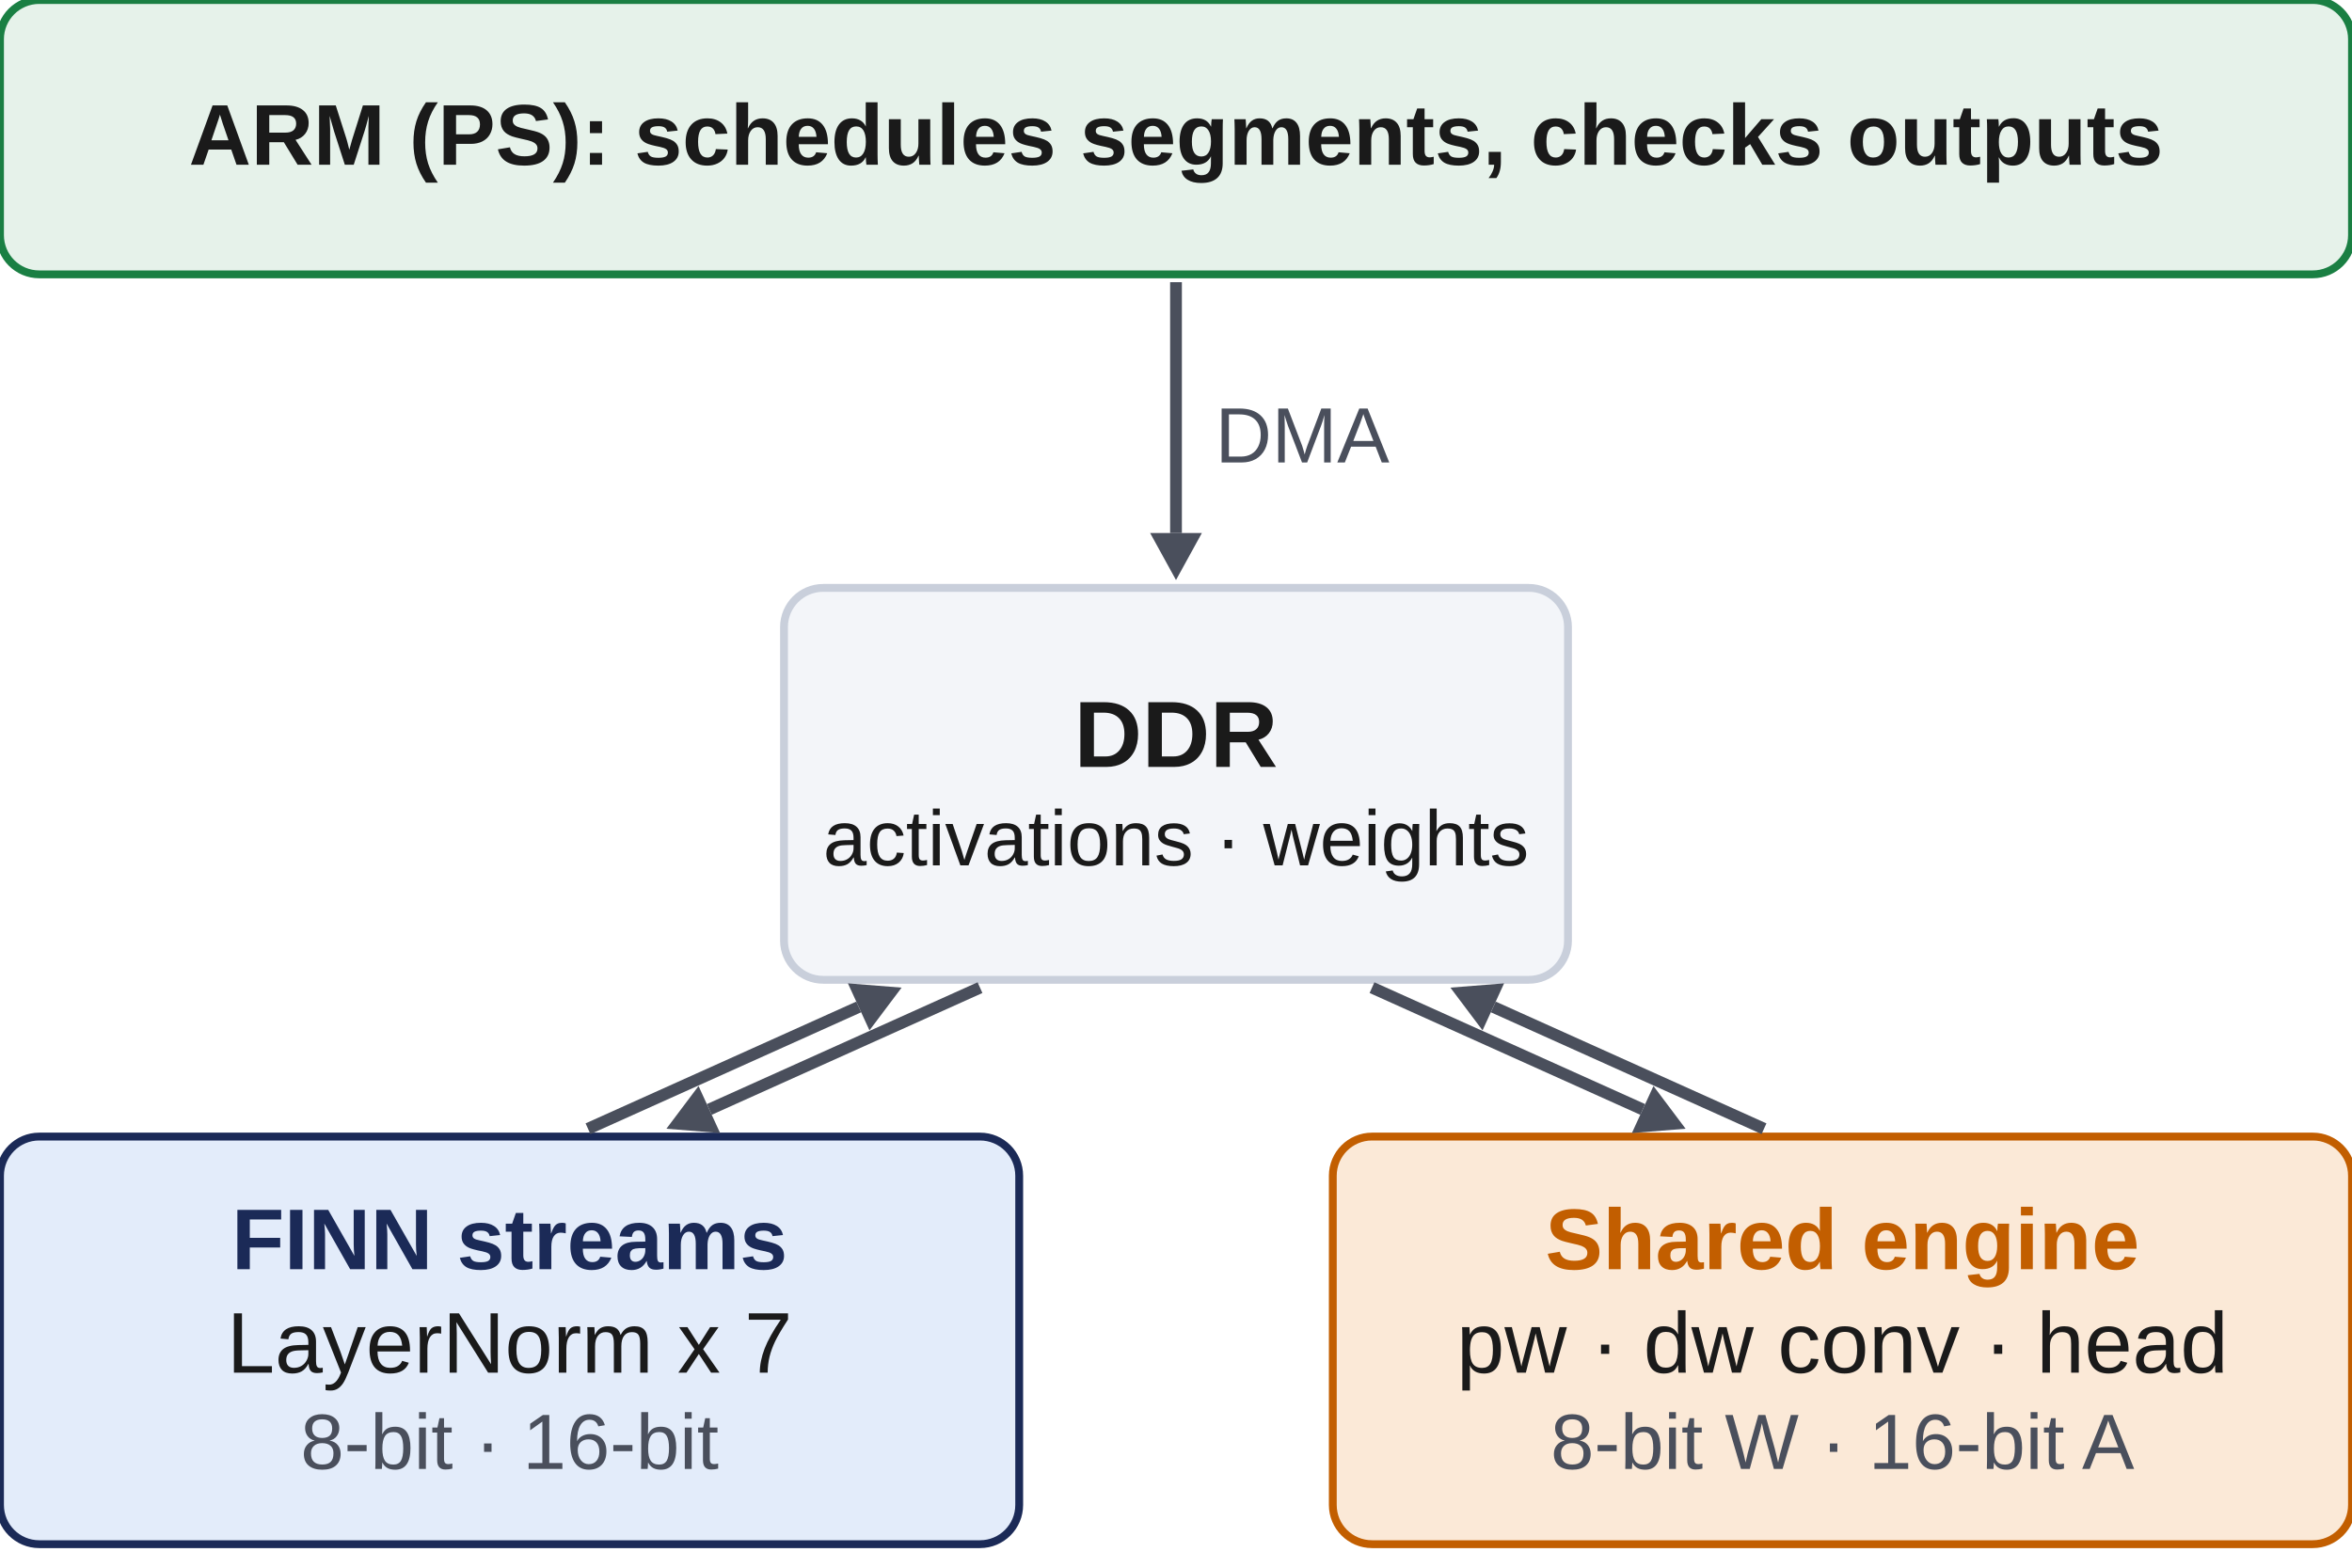
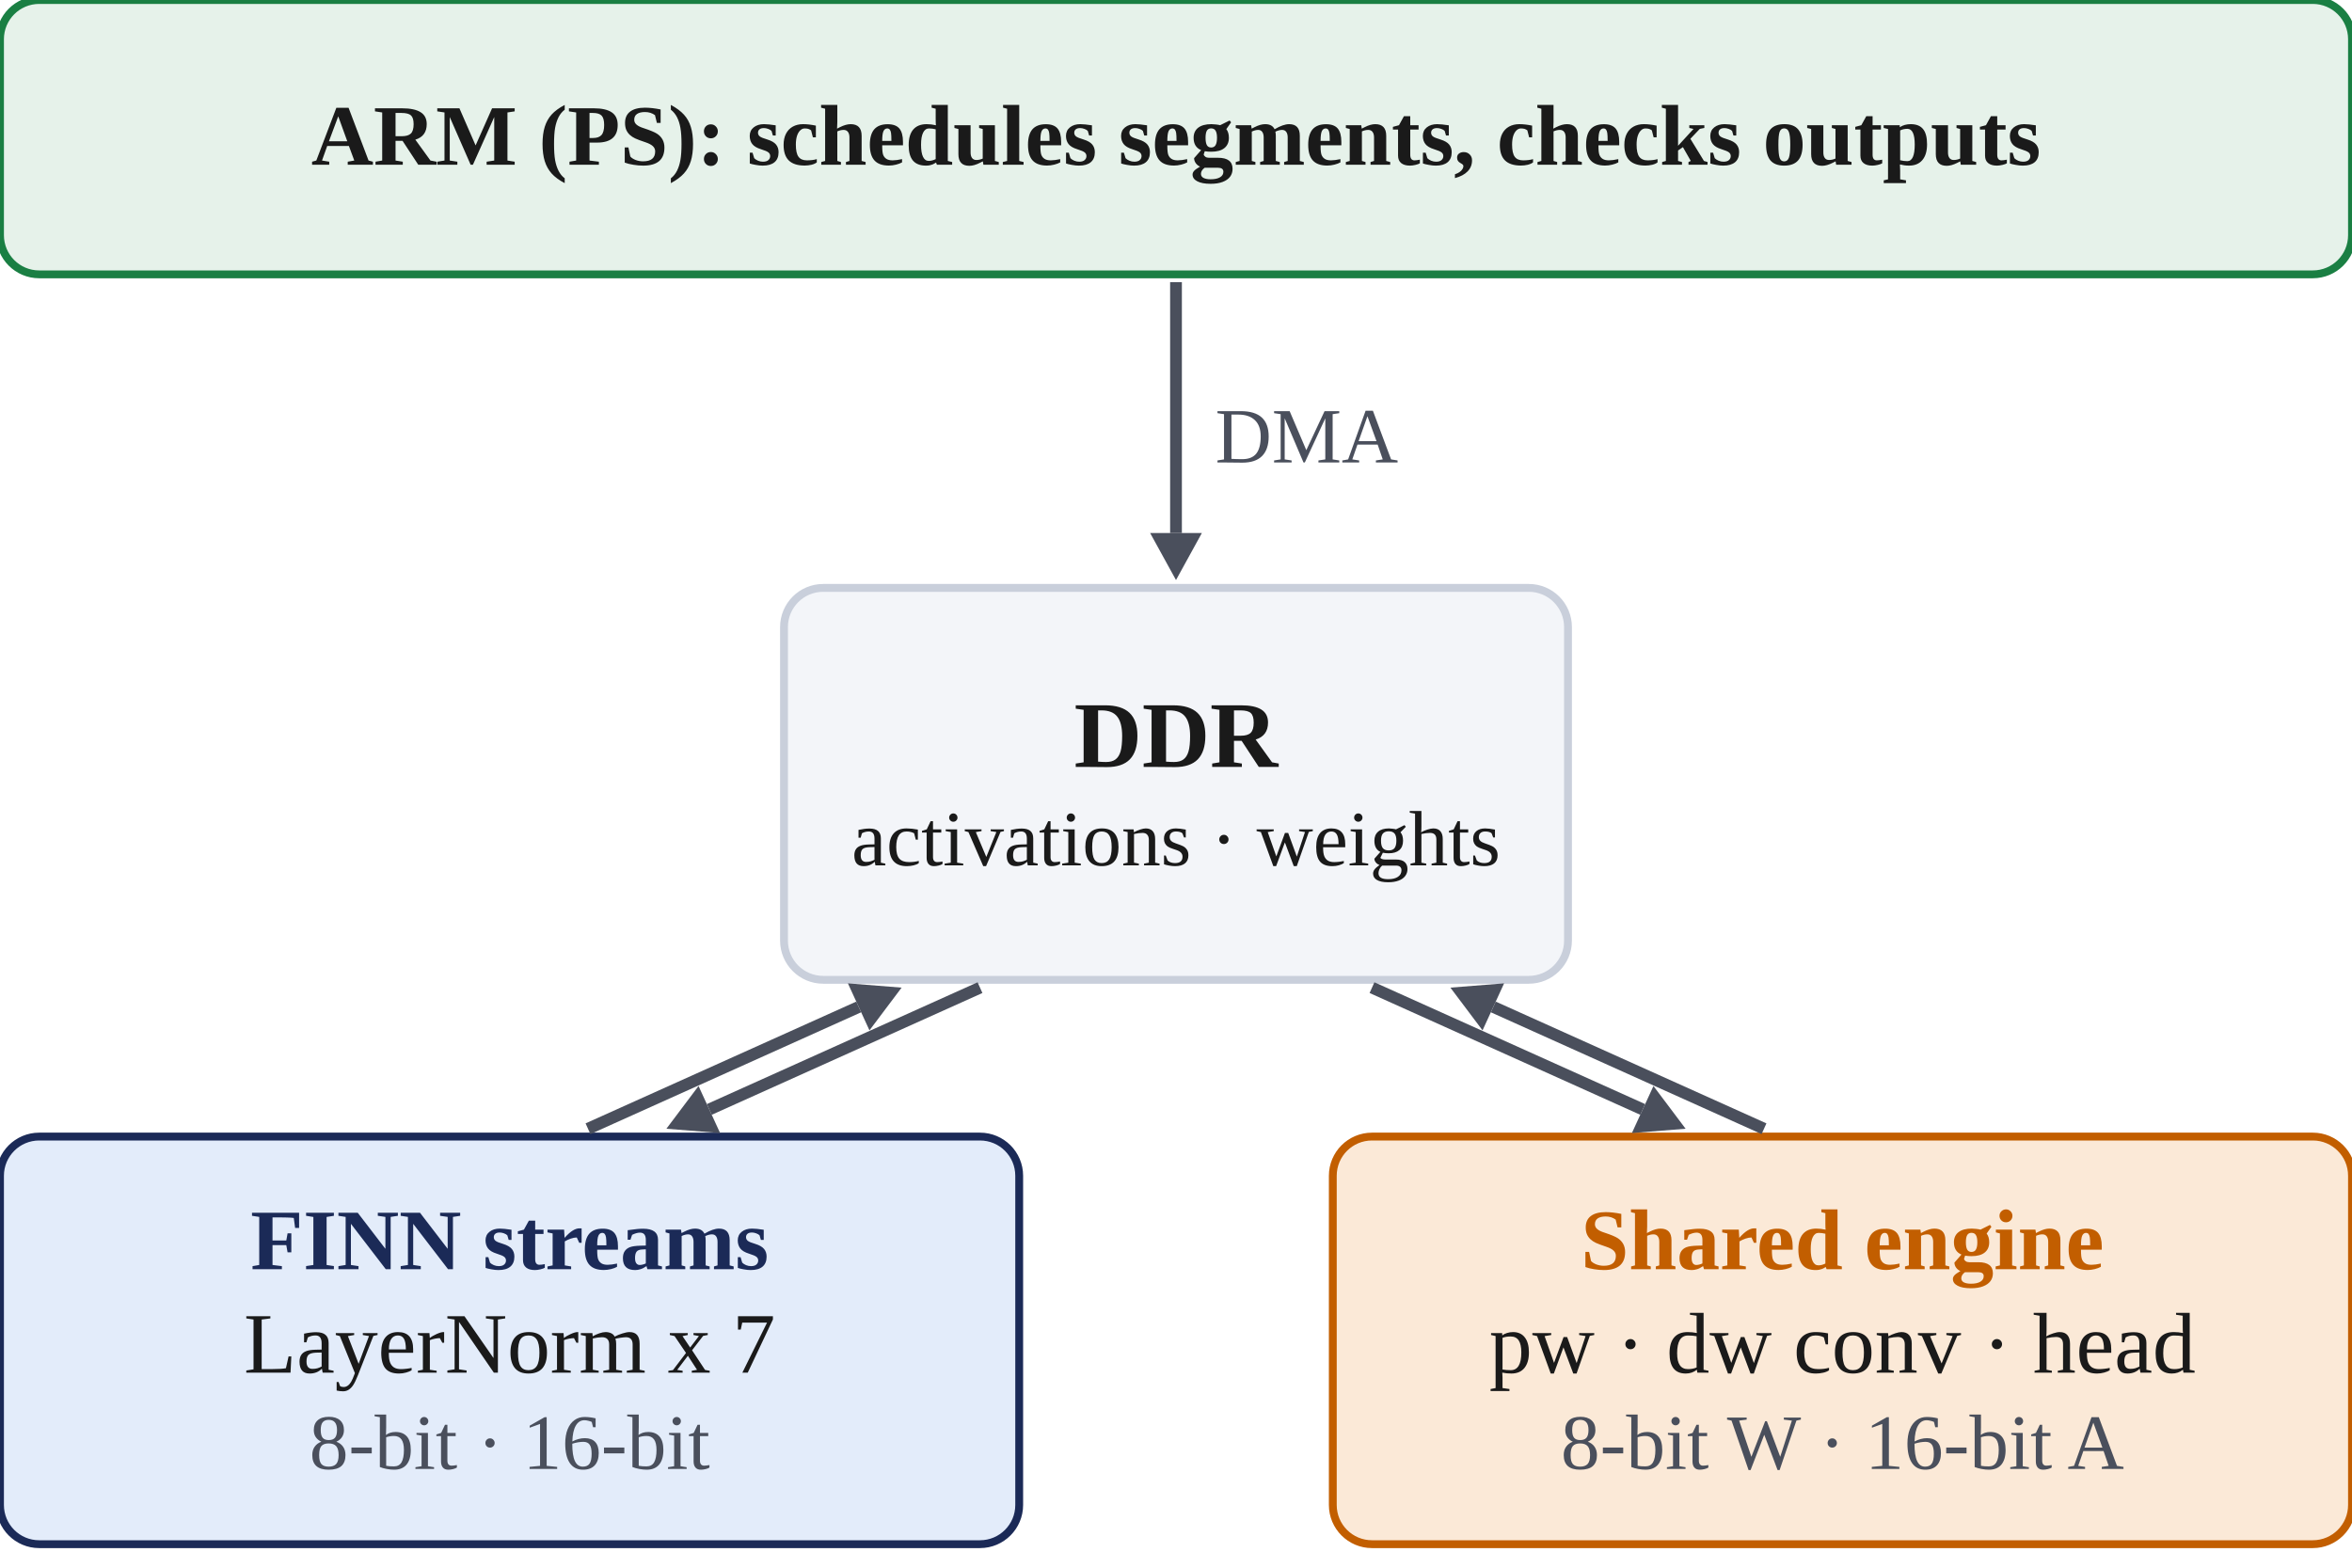
<svg xmlns="http://www.w3.org/2000/svg" width="600" height="400" viewBox="0 0 600 400">
  <rect x="0" y="0" width="600" height="70" rx="10" fill="#e6f2ea" stroke="#1a7f43" stroke-width="2" />
-   <text x="300" y="42.04" font-family="Arial, Helvetica, sans-serif" font-size="22" font-weight="700" fill="#1a1a1a" text-anchor="middle">ARM (PS): schedules segments, checks outputs</text>
+   <text x="300" y="42.04" font-family="Cambria, Georgia, Times New Roman, serif" font-size="22" font-weight="700" fill="#1a1a1a" text-anchor="middle">ARM (PS): schedules segments, checks outputs</text>
  <rect x="200" y="150" width="200" height="100" rx="10" fill="#f3f5f9" stroke="#c9cfdb" stroke-width="2" />
-   <text x="300" y="195.68" font-family="Arial, Helvetica, sans-serif" font-size="24" font-weight="700" fill="#1a1a1a" text-anchor="middle">DDR</text>
-   <text x="300" y="220.8" font-family="Arial, Helvetica, sans-serif" font-size="20" font-weight="400" fill="#1a1a1a" text-anchor="middle">activations · weights</text>
+   <text x="300" y="195.68" font-family="Cambria, Georgia, Times New Roman, serif" font-size="24" font-weight="700" fill="#1a1a1a" text-anchor="middle">DDR</text>
+   <text x="300" y="220.8" font-family="Cambria, Georgia, Times New Roman, serif" font-size="20" font-weight="400" fill="#1a1a1a" text-anchor="middle">activations · weights</text>
  <rect x="0" y="290" width="260" height="104" rx="10" fill="#e3ecfa" stroke="#1b2a57" stroke-width="2" />
-   <text x="130" y="323.84" font-family="Arial, Helvetica, sans-serif" font-size="22" font-weight="700" fill="#1b2a57" text-anchor="middle">FINN streams</text>
-   <text x="130" y="350.24" font-family="Arial, Helvetica, sans-serif" font-size="22" font-weight="400" fill="#1a1a1a" text-anchor="middle">LayerNorm x 7</text>
-   <text x="130" y="374.8" font-family="Arial, Helvetica, sans-serif" font-size="20" font-weight="400" fill="#4a4f5c" text-anchor="middle">8-bit · 16-bit</text>
+   <text x="130" y="323.84" font-family="Cambria, Georgia, Times New Roman, serif" font-size="22" font-weight="700" fill="#1b2a57" text-anchor="middle">FINN streams</text>
+   <text x="130" y="350.24" font-family="Cambria, Georgia, Times New Roman, serif" font-size="22" font-weight="400" fill="#1a1a1a" text-anchor="middle">LayerNorm x 7</text>
+   <text x="130" y="374.8" font-family="Cambria, Georgia, Times New Roman, serif" font-size="20" font-weight="400" fill="#4a4f5c" text-anchor="middle">8-bit · 16-bit</text>
  <rect x="340" y="290" width="260" height="104" rx="10" fill="#fbe9d7" stroke="#c25e00" stroke-width="2" />
-   <text x="470" y="323.84" font-family="Arial, Helvetica, sans-serif" font-size="22" font-weight="700" fill="#c25e00" text-anchor="middle">Shared engine</text>
-   <text x="470" y="350.24" font-family="Arial, Helvetica, sans-serif" font-size="22" font-weight="400" fill="#1a1a1a" text-anchor="middle">pw · dw conv · head</text>
-   <text x="470" y="374.8" font-family="Arial, Helvetica, sans-serif" font-size="20" font-weight="400" fill="#4a4f5c" text-anchor="middle">8-bit W · 16-bit A</text>
+   <text x="470" y="323.84" font-family="Cambria, Georgia, Times New Roman, serif" font-size="22" font-weight="700" fill="#c25e00" text-anchor="middle">Shared engine</text>
+   <text x="470" y="350.24" font-family="Cambria, Georgia, Times New Roman, serif" font-size="22" font-weight="400" fill="#1a1a1a" text-anchor="middle">pw · dw conv · head</text>
+   <text x="470" y="374.8" font-family="Cambria, Georgia, Times New Roman, serif" font-size="20" font-weight="400" fill="#4a4f5c" text-anchor="middle">8-bit W · 16-bit A</text>
  <line x1="150" y1="288" x2="219.057" y2="256.924" stroke="#4a4f5c" stroke-width="3" />
  <polygon points="230,252 216.3,250.9 221.8,262.9" fill="#4a4f5c" />
  <line x1="250" y1="252" x2="180.943" y2="283.076" stroke="#4a4f5c" stroke-width="3" />
  <polygon points="170,288 183.7,289.1 178.2,277.1" fill="#4a4f5c" />
  <line x1="450" y1="288" x2="380.943" y2="256.924" stroke="#4a4f5c" stroke-width="3" />
  <polygon points="370,252 378.2,262.9 383.7,250.9" fill="#4a4f5c" />
  <line x1="350" y1="252" x2="419.057" y2="283.076" stroke="#4a4f5c" stroke-width="3" />
  <polygon points="430,288 421.8,277.1 416.3,289.1" fill="#4a4f5c" />
  <line x1="300" y1="72" x2="300" y2="136" stroke="#4a4f5c" stroke-width="3" />
  <polygon points="300,148 306.6,136.0 293.4,136.0" fill="#4a4f5c" />
-   <text x="310" y="118" font-family="Arial, Helvetica, sans-serif" font-size="20" font-weight="400" fill="#4a4f5c" text-anchor="start">DMA</text>
+   <text x="310" y="118" font-family="Cambria, Georgia, Times New Roman, serif" font-size="20" font-weight="400" fill="#4a4f5c" text-anchor="start">DMA</text>
</svg>
